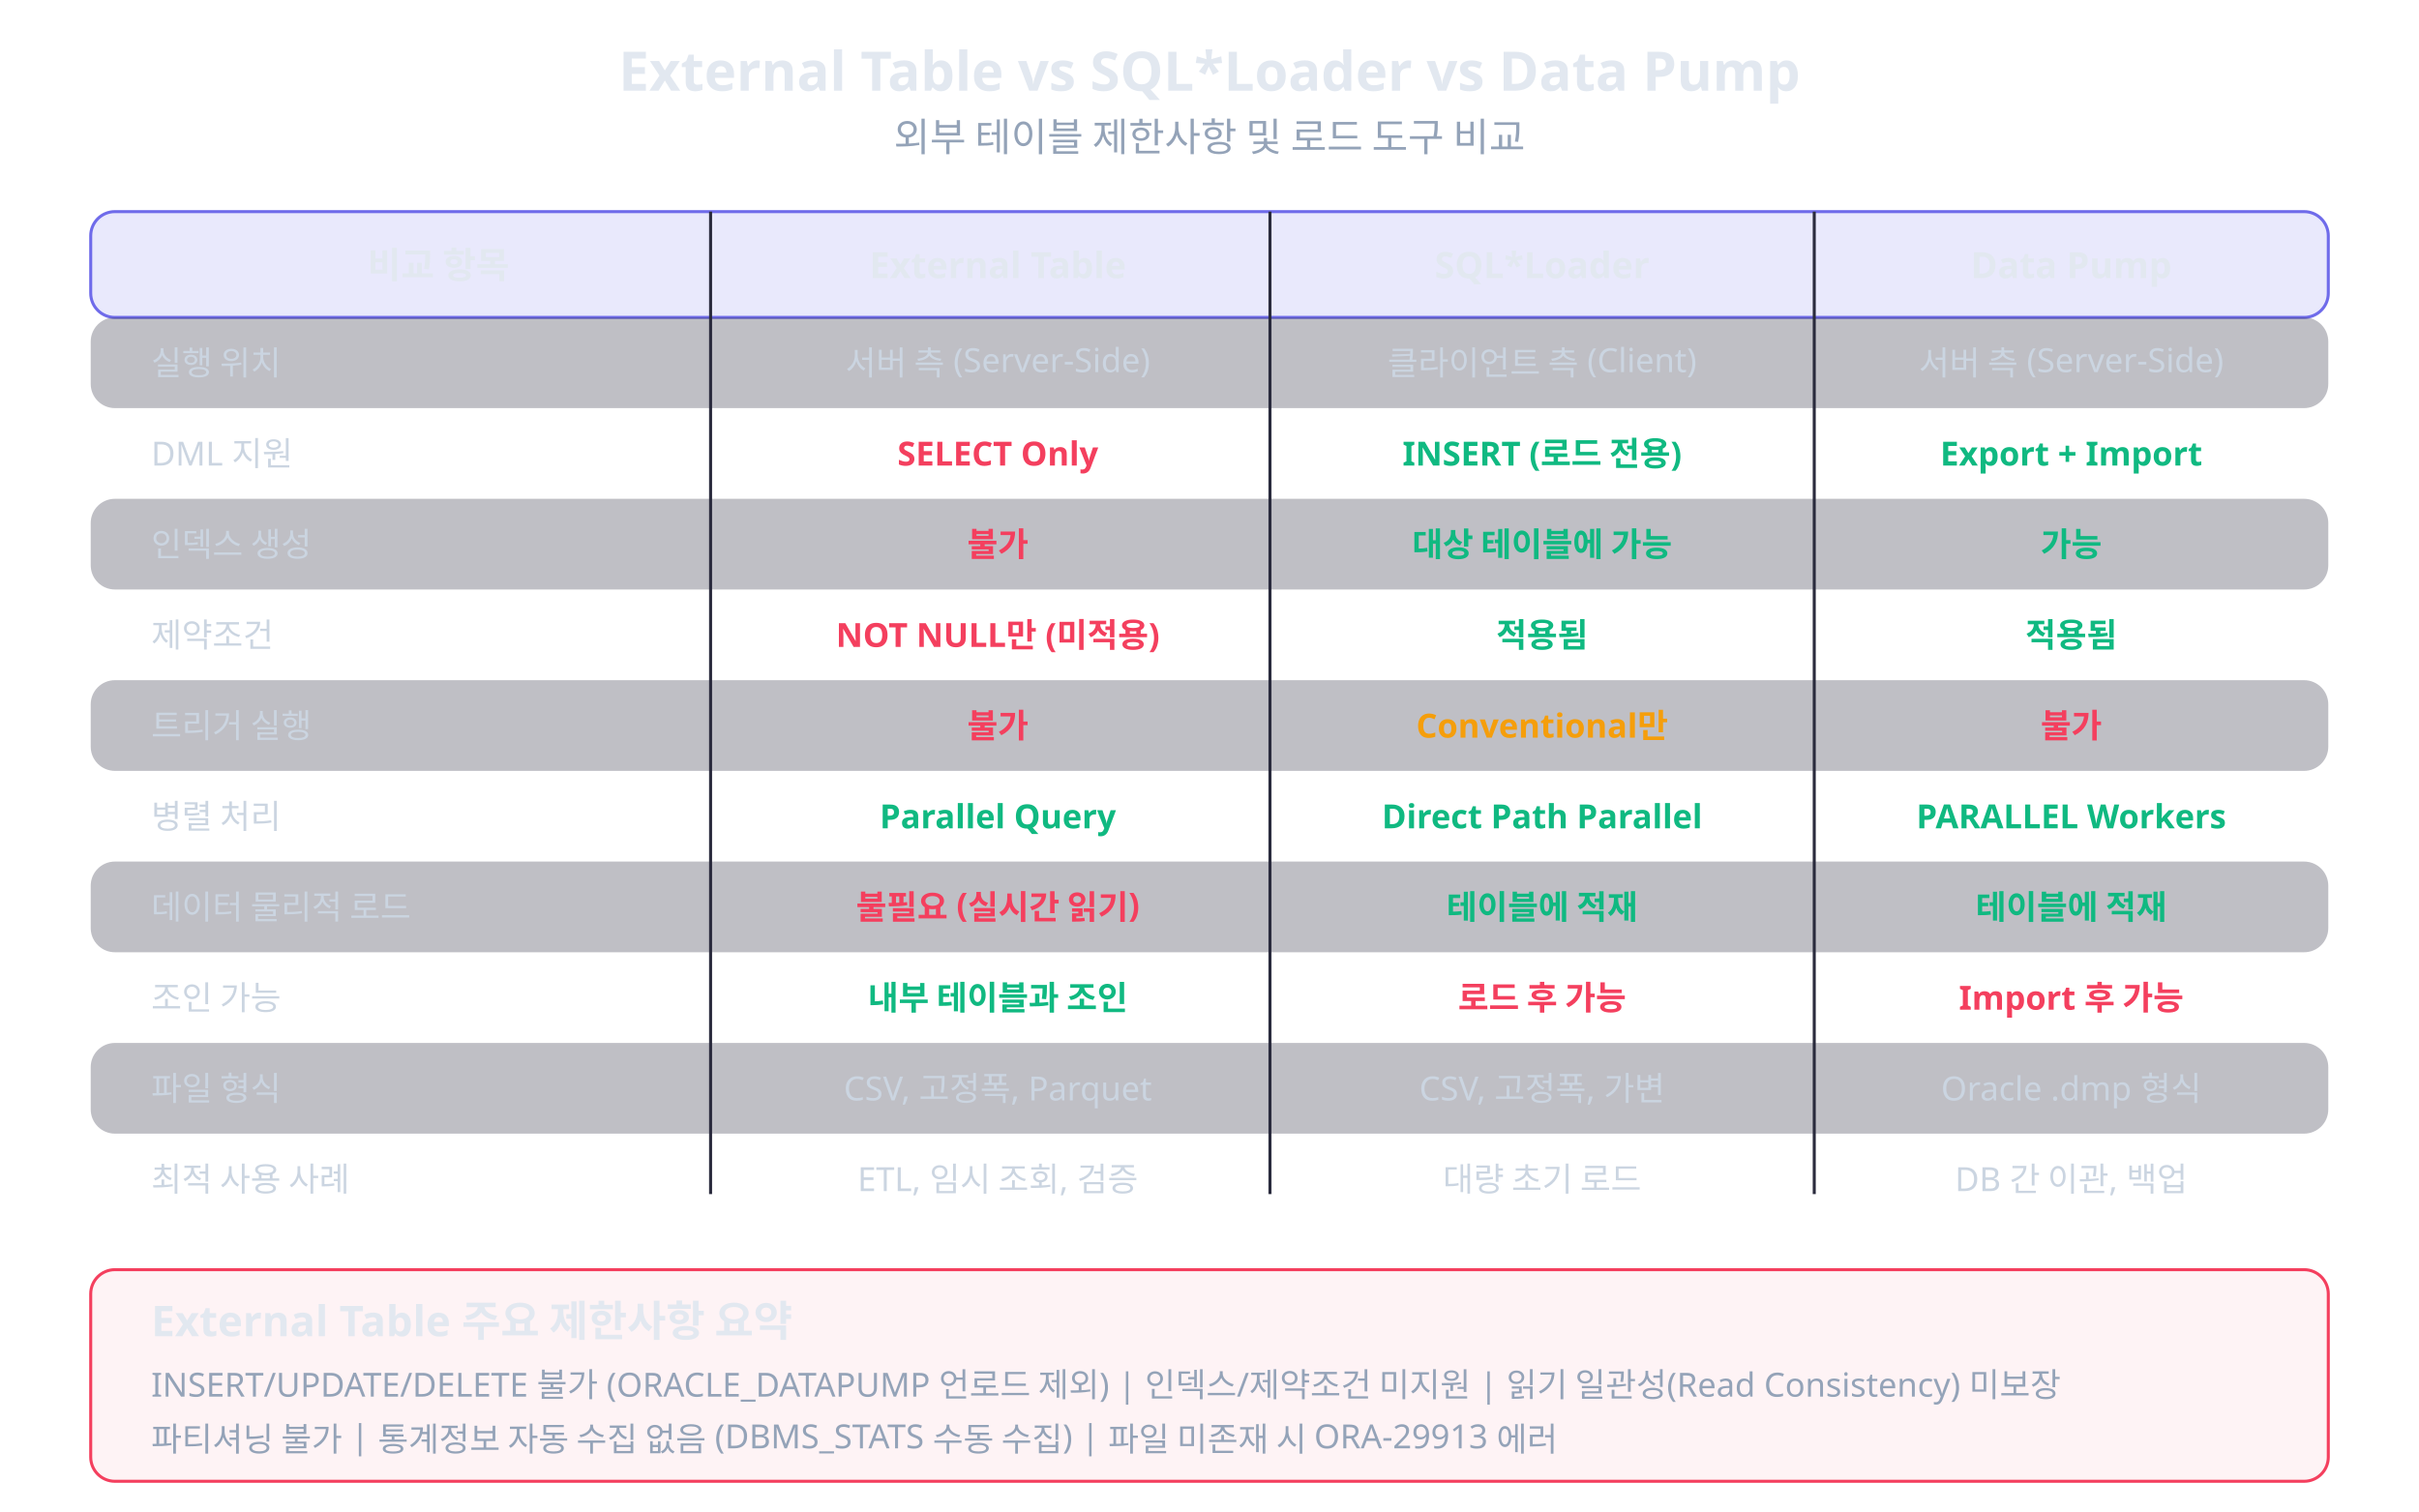
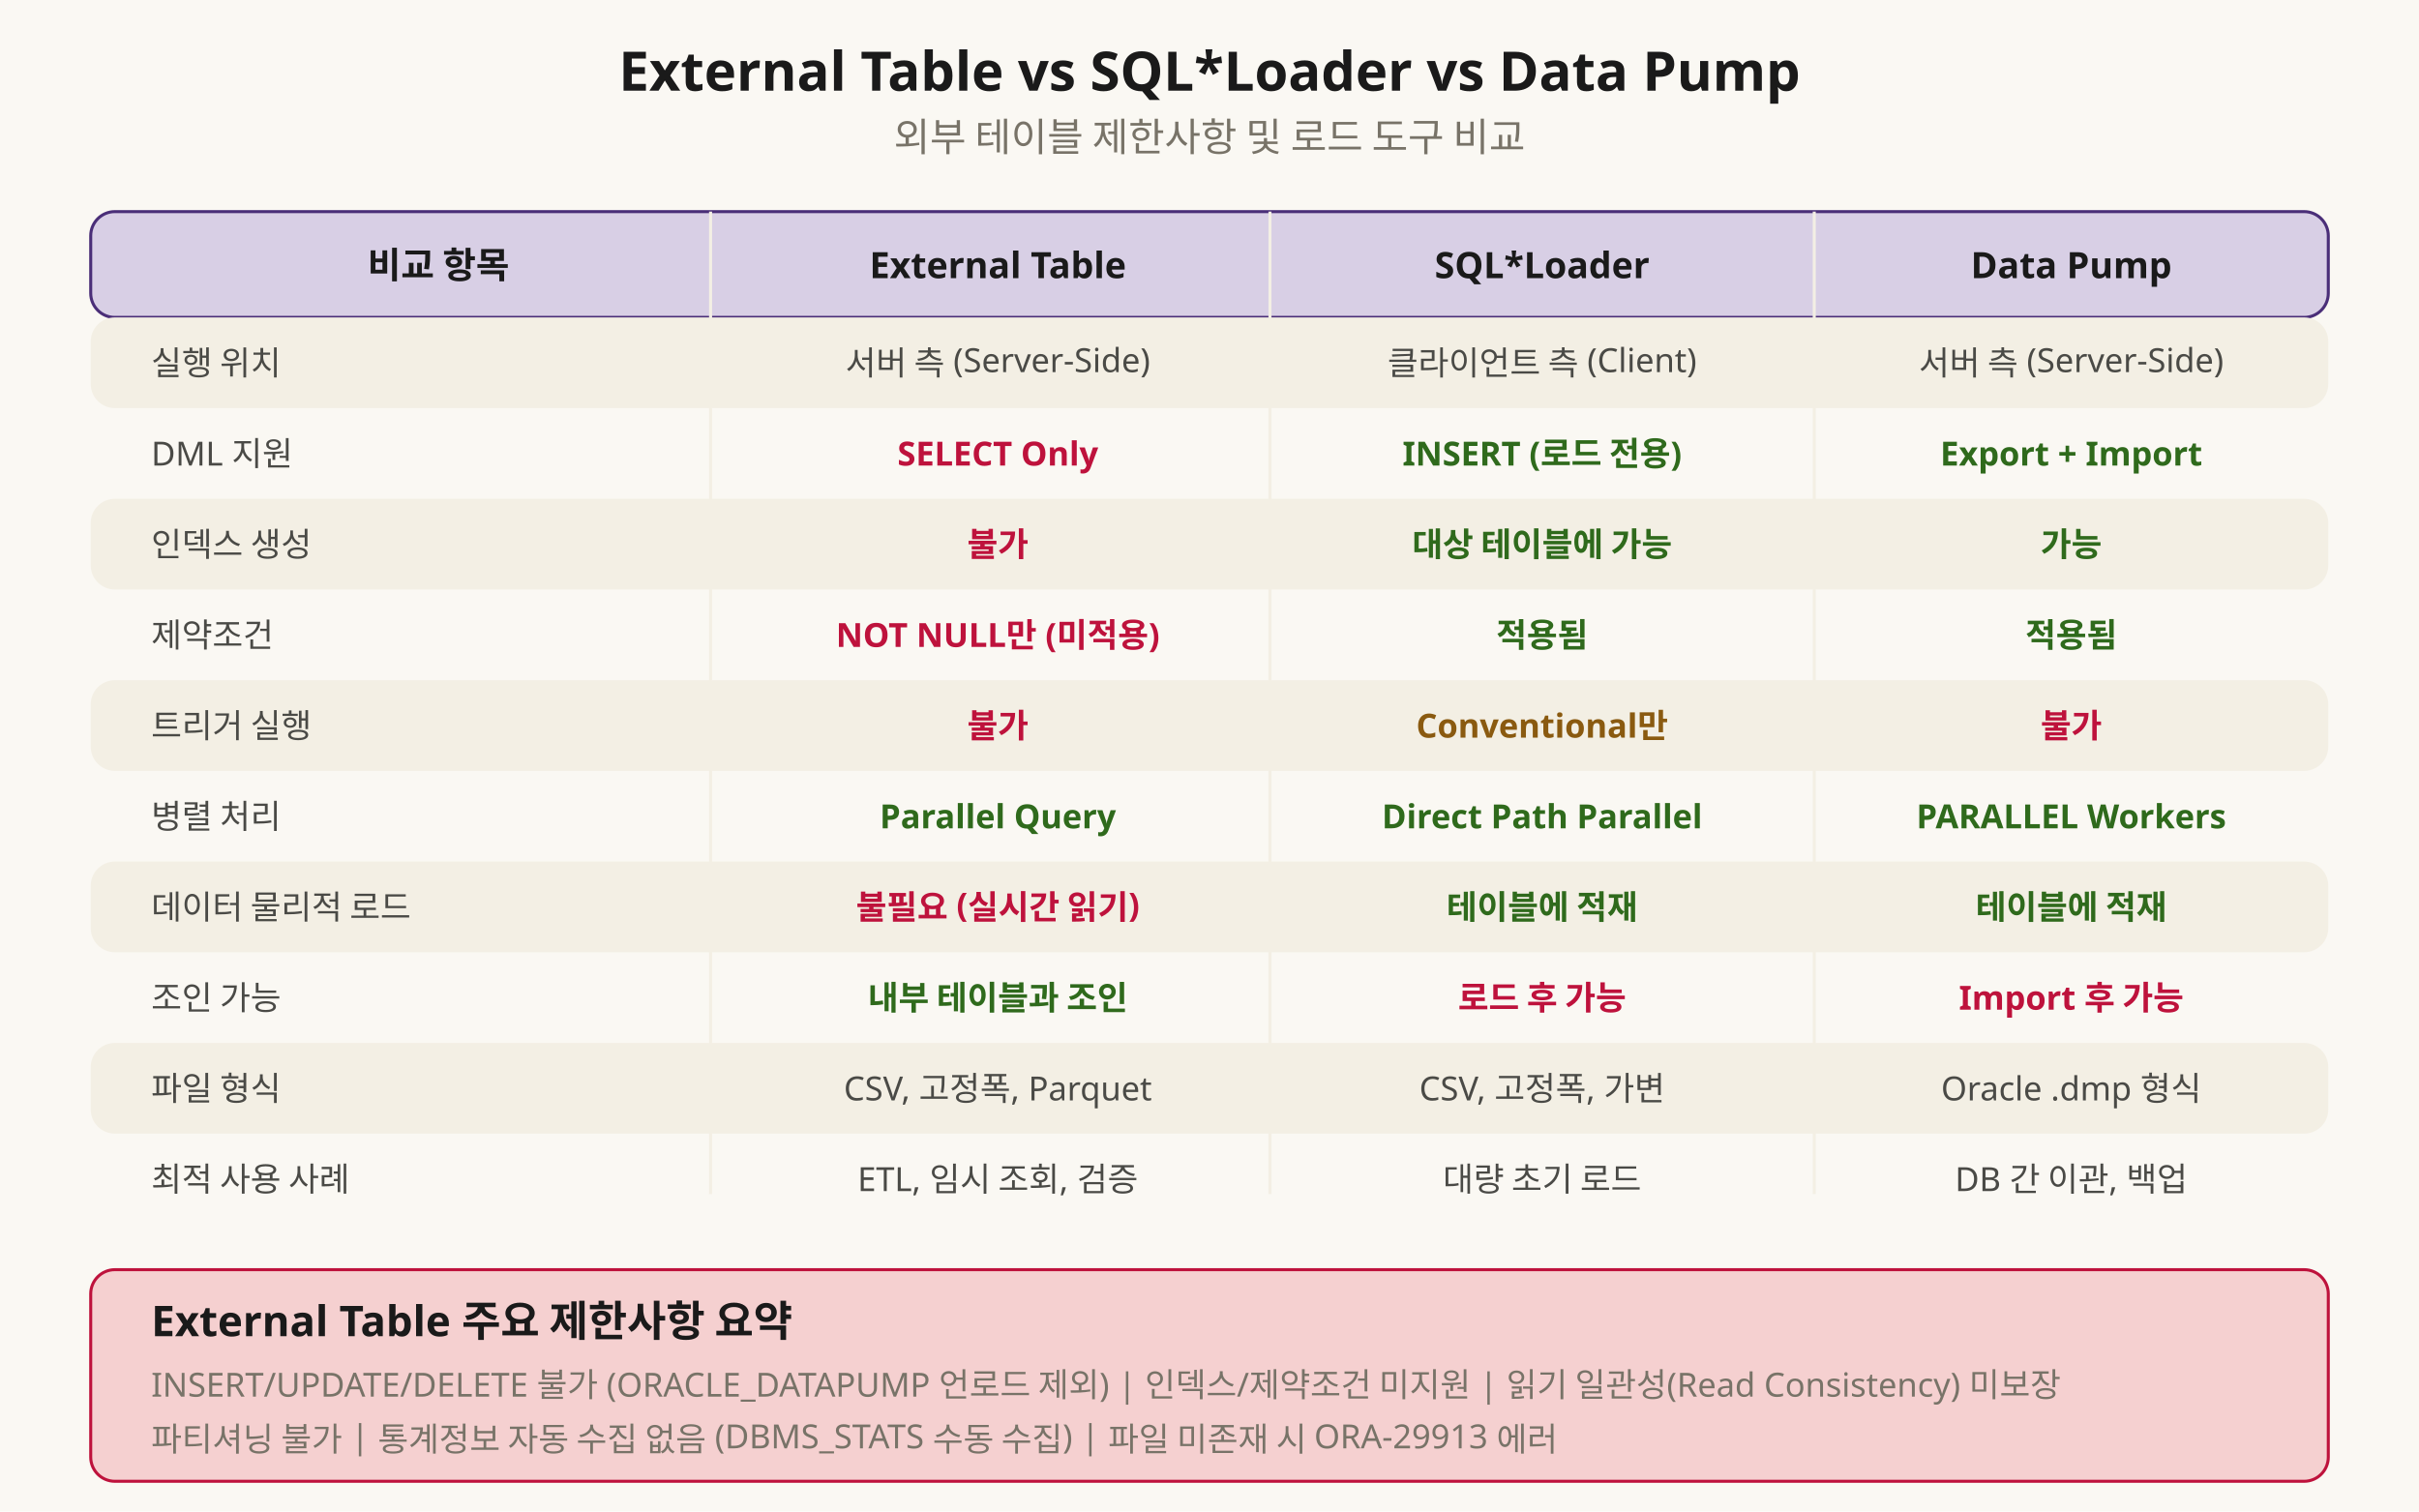
<svg xmlns="http://www.w3.org/2000/svg" viewBox="0 0 800 500">
+   <rect x="0" y="0" width="100%" height="100%" fill="#faf8f3" />
  <style>
-     text { font-family: 'Pretendard', 'Segoe UI', sans-serif; fill: #E2E8F0; }
+     text { font-family: 'Pretendard', 'Segoe UI', sans-serif; fill: #1a1a1a; }
    .title { font-size: 18px; font-weight: 700; }
-     .subtitle { font-size: 13px; fill: #94A3B8; }
+     .subtitle { font-size: 13px; fill: #787368; }
    .label { font-size: 14px; font-weight: 600; }
-     .sublabel { font-size: 12px; fill: #CBD5E1; }
-     .code { font-family: 'Consolas', monospace; font-size: 11px; fill: #F59E0B; }
-     .small { font-size: 11px; fill: #94A3B8; }
+     .sublabel { font-size: 12px; fill: #4a4a46; }
+     .code { font-family: 'Consolas', monospace; font-size: 11px; fill: #8a5a10; }
+     .small { font-size: 11px; fill: #787368; }
    .box { rx: 8; ry: 8; }
-     .header { font-size: 12px; font-weight: 600; fill: #E2E8F0; }
-     .cell { font-size: 11px; fill: #CBD5E1; }
-     .yes { font-size: 11px; fill: #10B981; font-weight: 600; }
-     .no { font-size: 11px; fill: #F43F5E; font-weight: 600; }
-     .partial { font-size: 11px; fill: #F59E0B; font-weight: 600; }
+     .header { font-size: 12px; font-weight: 600; fill: #1a1a1a; }
+     .cell { font-size: 11px; fill: #4a4a46; }
+     .yes { font-size: 11px; fill: #2f6a1c; font-weight: 600; }
+     .no { font-size: 11px; fill: #be123c; font-weight: 600; }
+     .partial { font-size: 11px; fill: #8a5a10; font-weight: 600; }
  </style>
  <text x="400" y="30" text-anchor="middle" class="title">External Table vs SQL*Loader vs Data Pump</text>
  <text x="400" y="50" text-anchor="middle" class="subtitle">외부 테이블 제한사항 및 로드 도구 비교</text>
-   <rect x="30" y="70" width="740" height="35" class="box" fill="rgba(111,107,234,0.15)" stroke="#6F6BEA" stroke-width="1" />
+   <rect x="30" y="70" width="740" height="35" class="box" fill="#d8cfe5" stroke="#4a2e78" stroke-width="1" />
  <text x="145" y="92" text-anchor="middle" class="header">비교 항목</text>
-   <text x="330" y="92" text-anchor="middle" class="header" fill="#3B82F6">External Table</text>
-   <text x="510" y="92" text-anchor="middle" class="header" fill="#F59E0B">SQL*Loader</text>
-   <text x="685" y="92" text-anchor="middle" class="header" fill="#10B981">Data Pump</text>
-   <line x1="235" y1="70" x2="235" y2="395" stroke="#2A2B3D" stroke-width="1" />
-   <line x1="420" y1="70" x2="420" y2="395" stroke="#2A2B3D" stroke-width="1" />
-   <line x1="600" y1="70" x2="600" y2="395" stroke="#2A2B3D" stroke-width="1" />
-   <rect x="30" y="105" width="740" height="30" class="box" fill="rgba(42,43,61,0.3)" />
+   <text x="330" y="92" text-anchor="middle" class="header" fill="#2456a8">External Table</text>
+   <text x="510" y="92" text-anchor="middle" class="header" fill="#8a5a10">SQL*Loader</text>
+   <text x="685" y="92" text-anchor="middle" class="header" fill="#2f6a1c">Data Pump</text>
+   <line x1="235" y1="70" x2="235" y2="395" stroke="#f3efe4" stroke-width="1" />
+   <line x1="420" y1="70" x2="420" y2="395" stroke="#f3efe4" stroke-width="1" />
+   <line x1="600" y1="70" x2="600" y2="395" stroke="#f3efe4" stroke-width="1" />
+   <rect x="30" y="105" width="740" height="30" class="box" fill="#f3efe4" />
  <text x="50" y="124" class="cell">실행 위치</text>
  <text x="330" y="124" text-anchor="middle" class="cell">서버 측 (Server-Side)</text>
  <text x="510" y="124" text-anchor="middle" class="cell">클라이언트 측 (Client)</text>
  <text x="685" y="124" text-anchor="middle" class="cell">서버 측 (Server-Side)</text>
  <rect x="30" y="135" width="740" height="30" class="box" fill="none" />
  <text x="50" y="154" class="cell">DML 지원</text>
  <text x="330" y="154" text-anchor="middle" class="no">SELECT Only</text>
  <text x="510" y="154" text-anchor="middle" class="yes">INSERT (로드 전용)</text>
  <text x="685" y="154" text-anchor="middle" class="yes">Export + Import</text>
-   <rect x="30" y="165" width="740" height="30" class="box" fill="rgba(42,43,61,0.3)" />
+   <rect x="30" y="165" width="740" height="30" class="box" fill="#f3efe4" />
  <text x="50" y="184" class="cell">인덱스 생성</text>
  <text x="330" y="184" text-anchor="middle" class="no">불가</text>
  <text x="510" y="184" text-anchor="middle" class="yes">대상 테이블에 가능</text>
  <text x="685" y="184" text-anchor="middle" class="yes">가능</text>
  <rect x="30" y="195" width="740" height="30" class="box" fill="none" />
  <text x="50" y="214" class="cell">제약조건</text>
  <text x="330" y="214" text-anchor="middle" class="no">NOT NULL만 (미적용)</text>
  <text x="510" y="214" text-anchor="middle" class="yes">적용됨</text>
  <text x="685" y="214" text-anchor="middle" class="yes">적용됨</text>
-   <rect x="30" y="225" width="740" height="30" class="box" fill="rgba(42,43,61,0.3)" />
+   <rect x="30" y="225" width="740" height="30" class="box" fill="#f3efe4" />
  <text x="50" y="244" class="cell">트리거 실행</text>
  <text x="330" y="244" text-anchor="middle" class="no">불가</text>
  <text x="510" y="244" text-anchor="middle" class="partial">Conventional만</text>
  <text x="685" y="244" text-anchor="middle" class="no">불가</text>
  <rect x="30" y="255" width="740" height="30" class="box" fill="none" />
  <text x="50" y="274" class="cell">병렬 처리</text>
  <text x="330" y="274" text-anchor="middle" class="yes">Parallel Query</text>
  <text x="510" y="274" text-anchor="middle" class="yes">Direct Path Parallel</text>
  <text x="685" y="274" text-anchor="middle" class="yes">PARALLEL Workers</text>
-   <rect x="30" y="285" width="740" height="30" class="box" fill="rgba(42,43,61,0.3)" />
+   <rect x="30" y="285" width="740" height="30" class="box" fill="#f3efe4" />
  <text x="50" y="304" class="cell">데이터 물리적 로드</text>
  <text x="330" y="304" text-anchor="middle" class="no">불필요 (실시간 읽기)</text>
  <text x="510" y="304" text-anchor="middle" class="yes">테이블에 적재</text>
  <text x="685" y="304" text-anchor="middle" class="yes">테이블에 적재</text>
  <rect x="30" y="315" width="740" height="30" class="box" fill="none" />
  <text x="50" y="334" class="cell">조인 가능</text>
  <text x="330" y="334" text-anchor="middle" class="yes">내부 테이블과 조인</text>
  <text x="510" y="334" text-anchor="middle" class="no">로드 후 가능</text>
  <text x="685" y="334" text-anchor="middle" class="no">Import 후 가능</text>
-   <rect x="30" y="345" width="740" height="30" class="box" fill="rgba(42,43,61,0.3)" />
+   <rect x="30" y="345" width="740" height="30" class="box" fill="#f3efe4" />
  <text x="50" y="364" class="cell">파일 형식</text>
  <text x="330" y="364" text-anchor="middle" class="cell">CSV, 고정폭, Parquet</text>
  <text x="510" y="364" text-anchor="middle" class="cell">CSV, 고정폭, 가변</text>
  <text x="685" y="364" text-anchor="middle" class="cell">Oracle .dmp 형식</text>
  <rect x="30" y="375" width="740" height="30" class="box" fill="none" />
  <text x="50" y="394" class="cell">최적 사용 사례</text>
  <text x="330" y="394" text-anchor="middle" class="cell">ETL, 임시 조회, 검증</text>
  <text x="510" y="394" text-anchor="middle" class="cell">대량 초기 로드</text>
  <text x="685" y="394" text-anchor="middle" class="cell">DB 간 이관, 백업</text>
-   <rect x="30" y="420" width="740" height="70" class="box" fill="rgba(244,63,94,0.06)" stroke="#F43F5E" stroke-width="1" />
-   <text x="50" y="442" class="label" fill="#F43F5E">External Table 주요 제한사항 요약</text>
+   <rect x="30" y="420" width="740" height="70" class="box" fill="#f5d0d0" stroke="#be123c" stroke-width="1" />
+   <text x="50" y="442" class="label" fill="#be123c">External Table 주요 제한사항 요약</text>
  <text x="50" y="462" class="small">INSERT/UPDATE/DELETE 불가 (ORACLE_DATAPUMP 언로드 제외) | 인덱스/제약조건 미지원 | 읽기 일관성(Read Consistency) 미보장</text>
  <text x="50" y="480" class="small">파티셔닝 불가 | 통계정보 자동 수집 없음 (DBMS_STATS 수동 수집) | 파일 미존재 시 ORA-29913 에러</text>
</svg>
